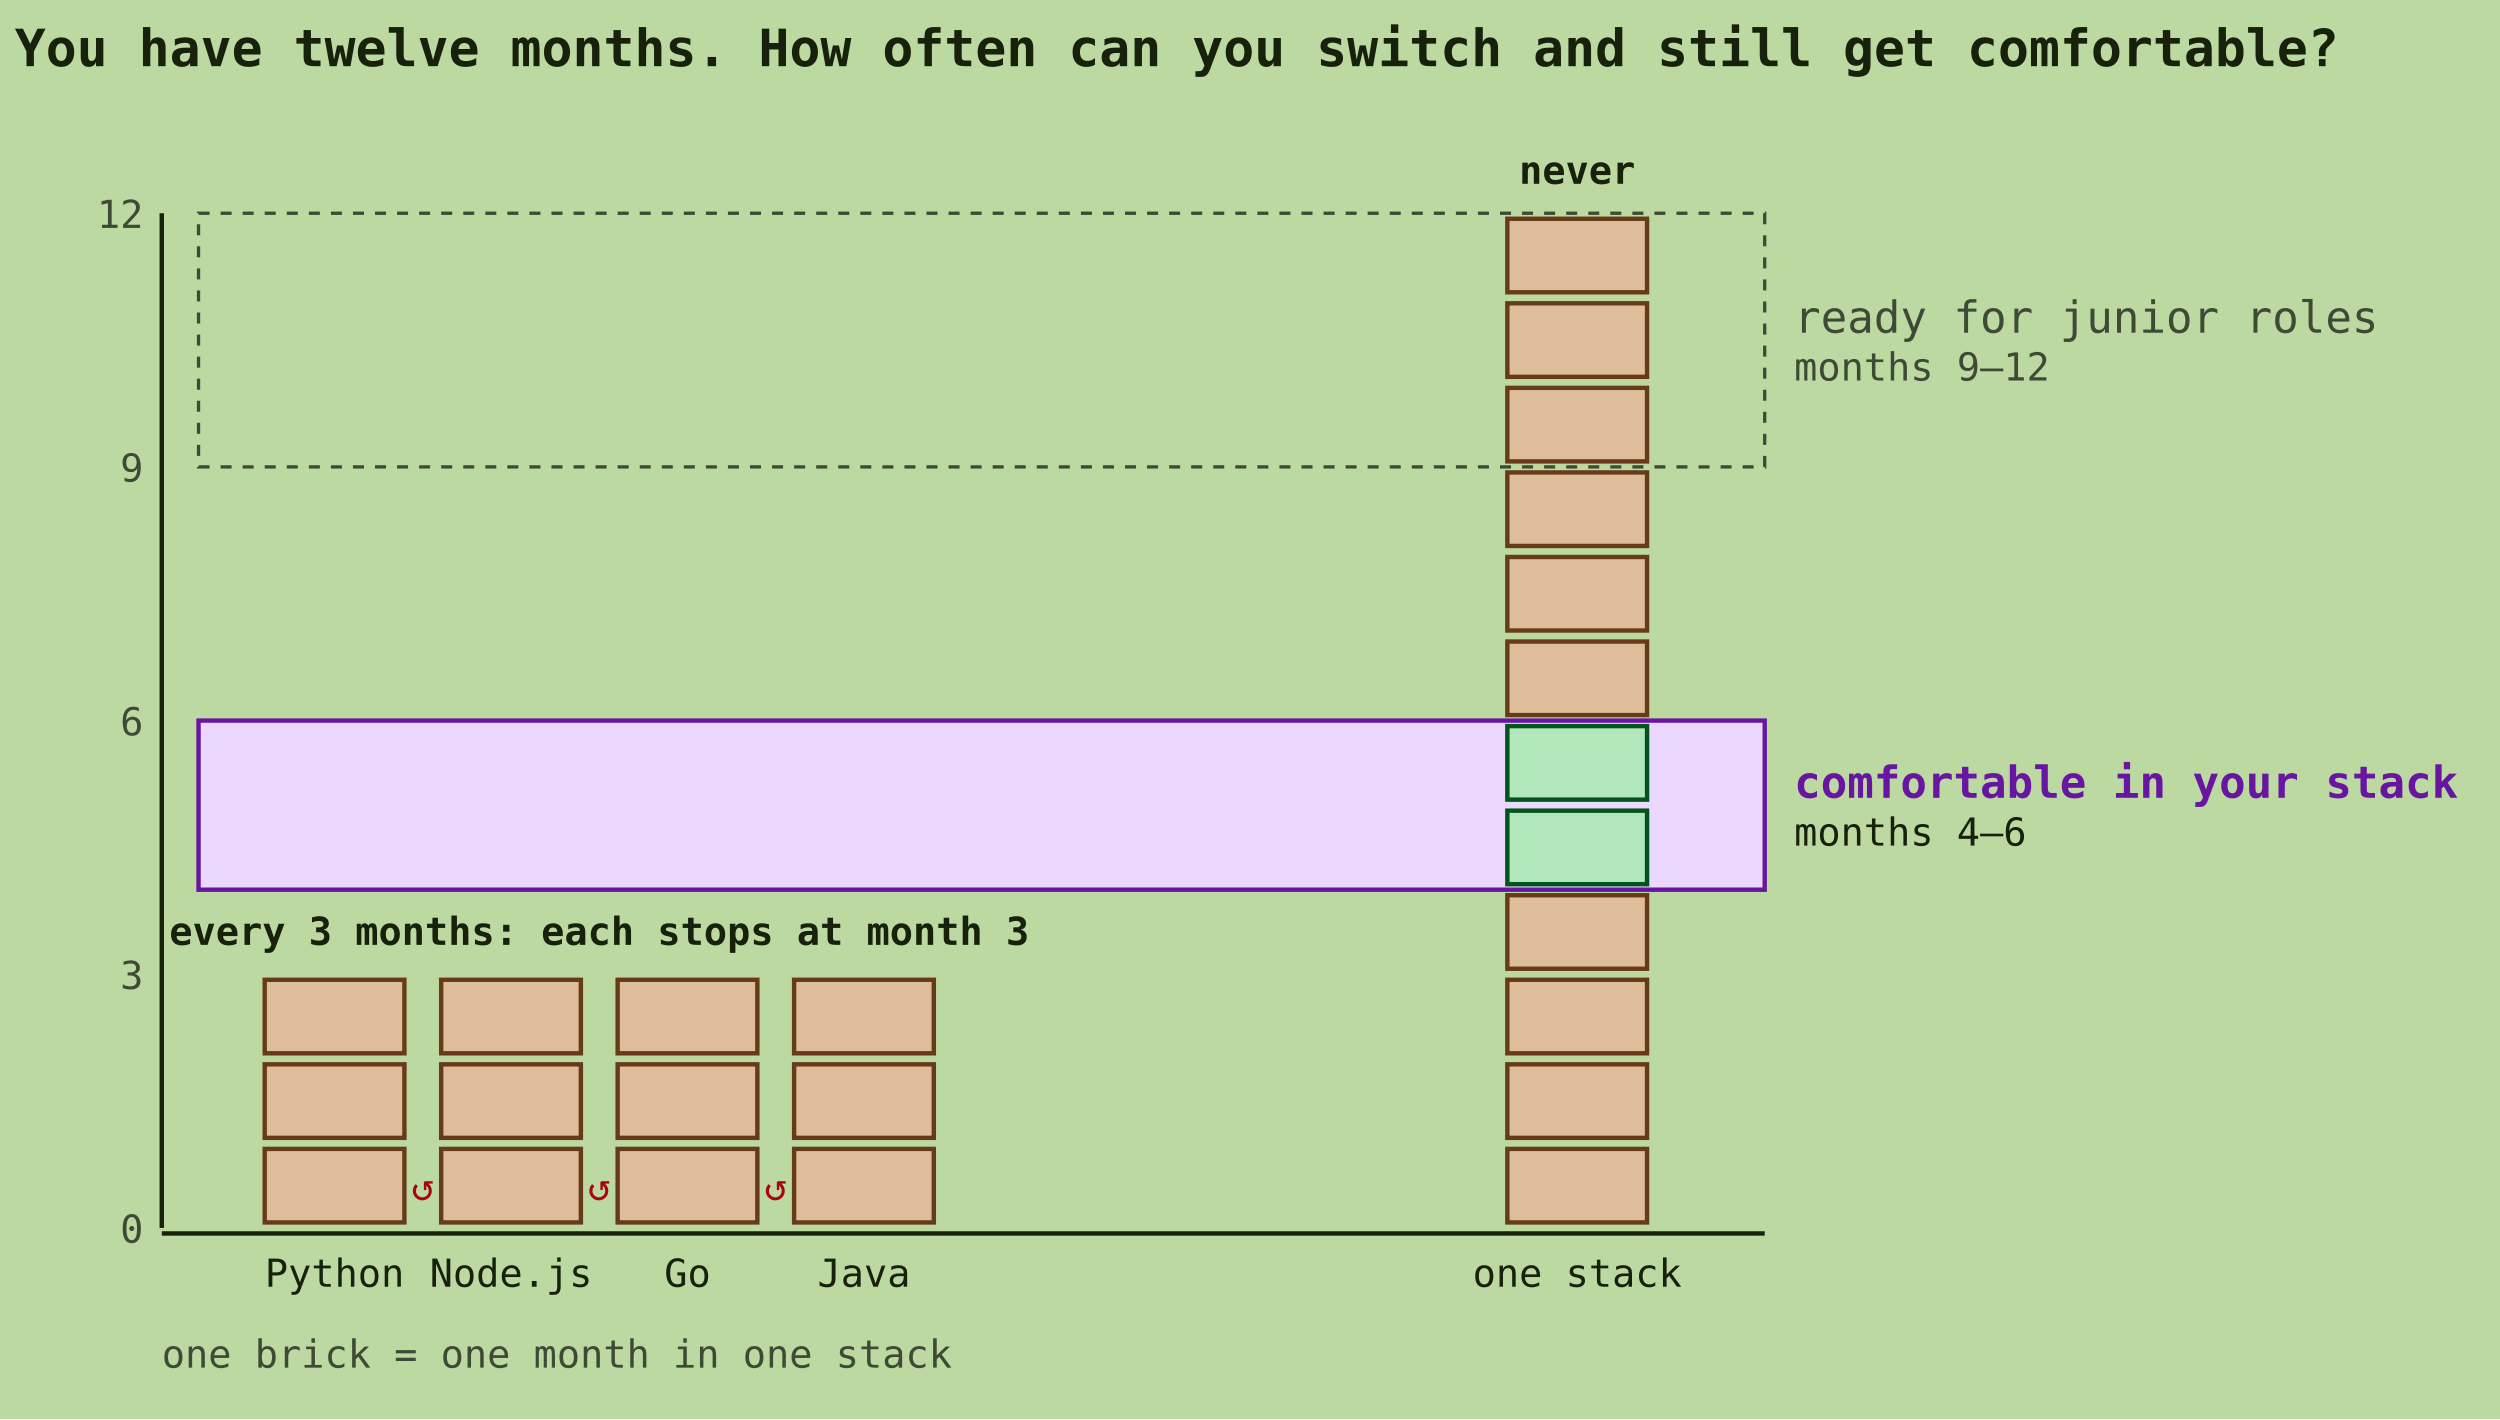
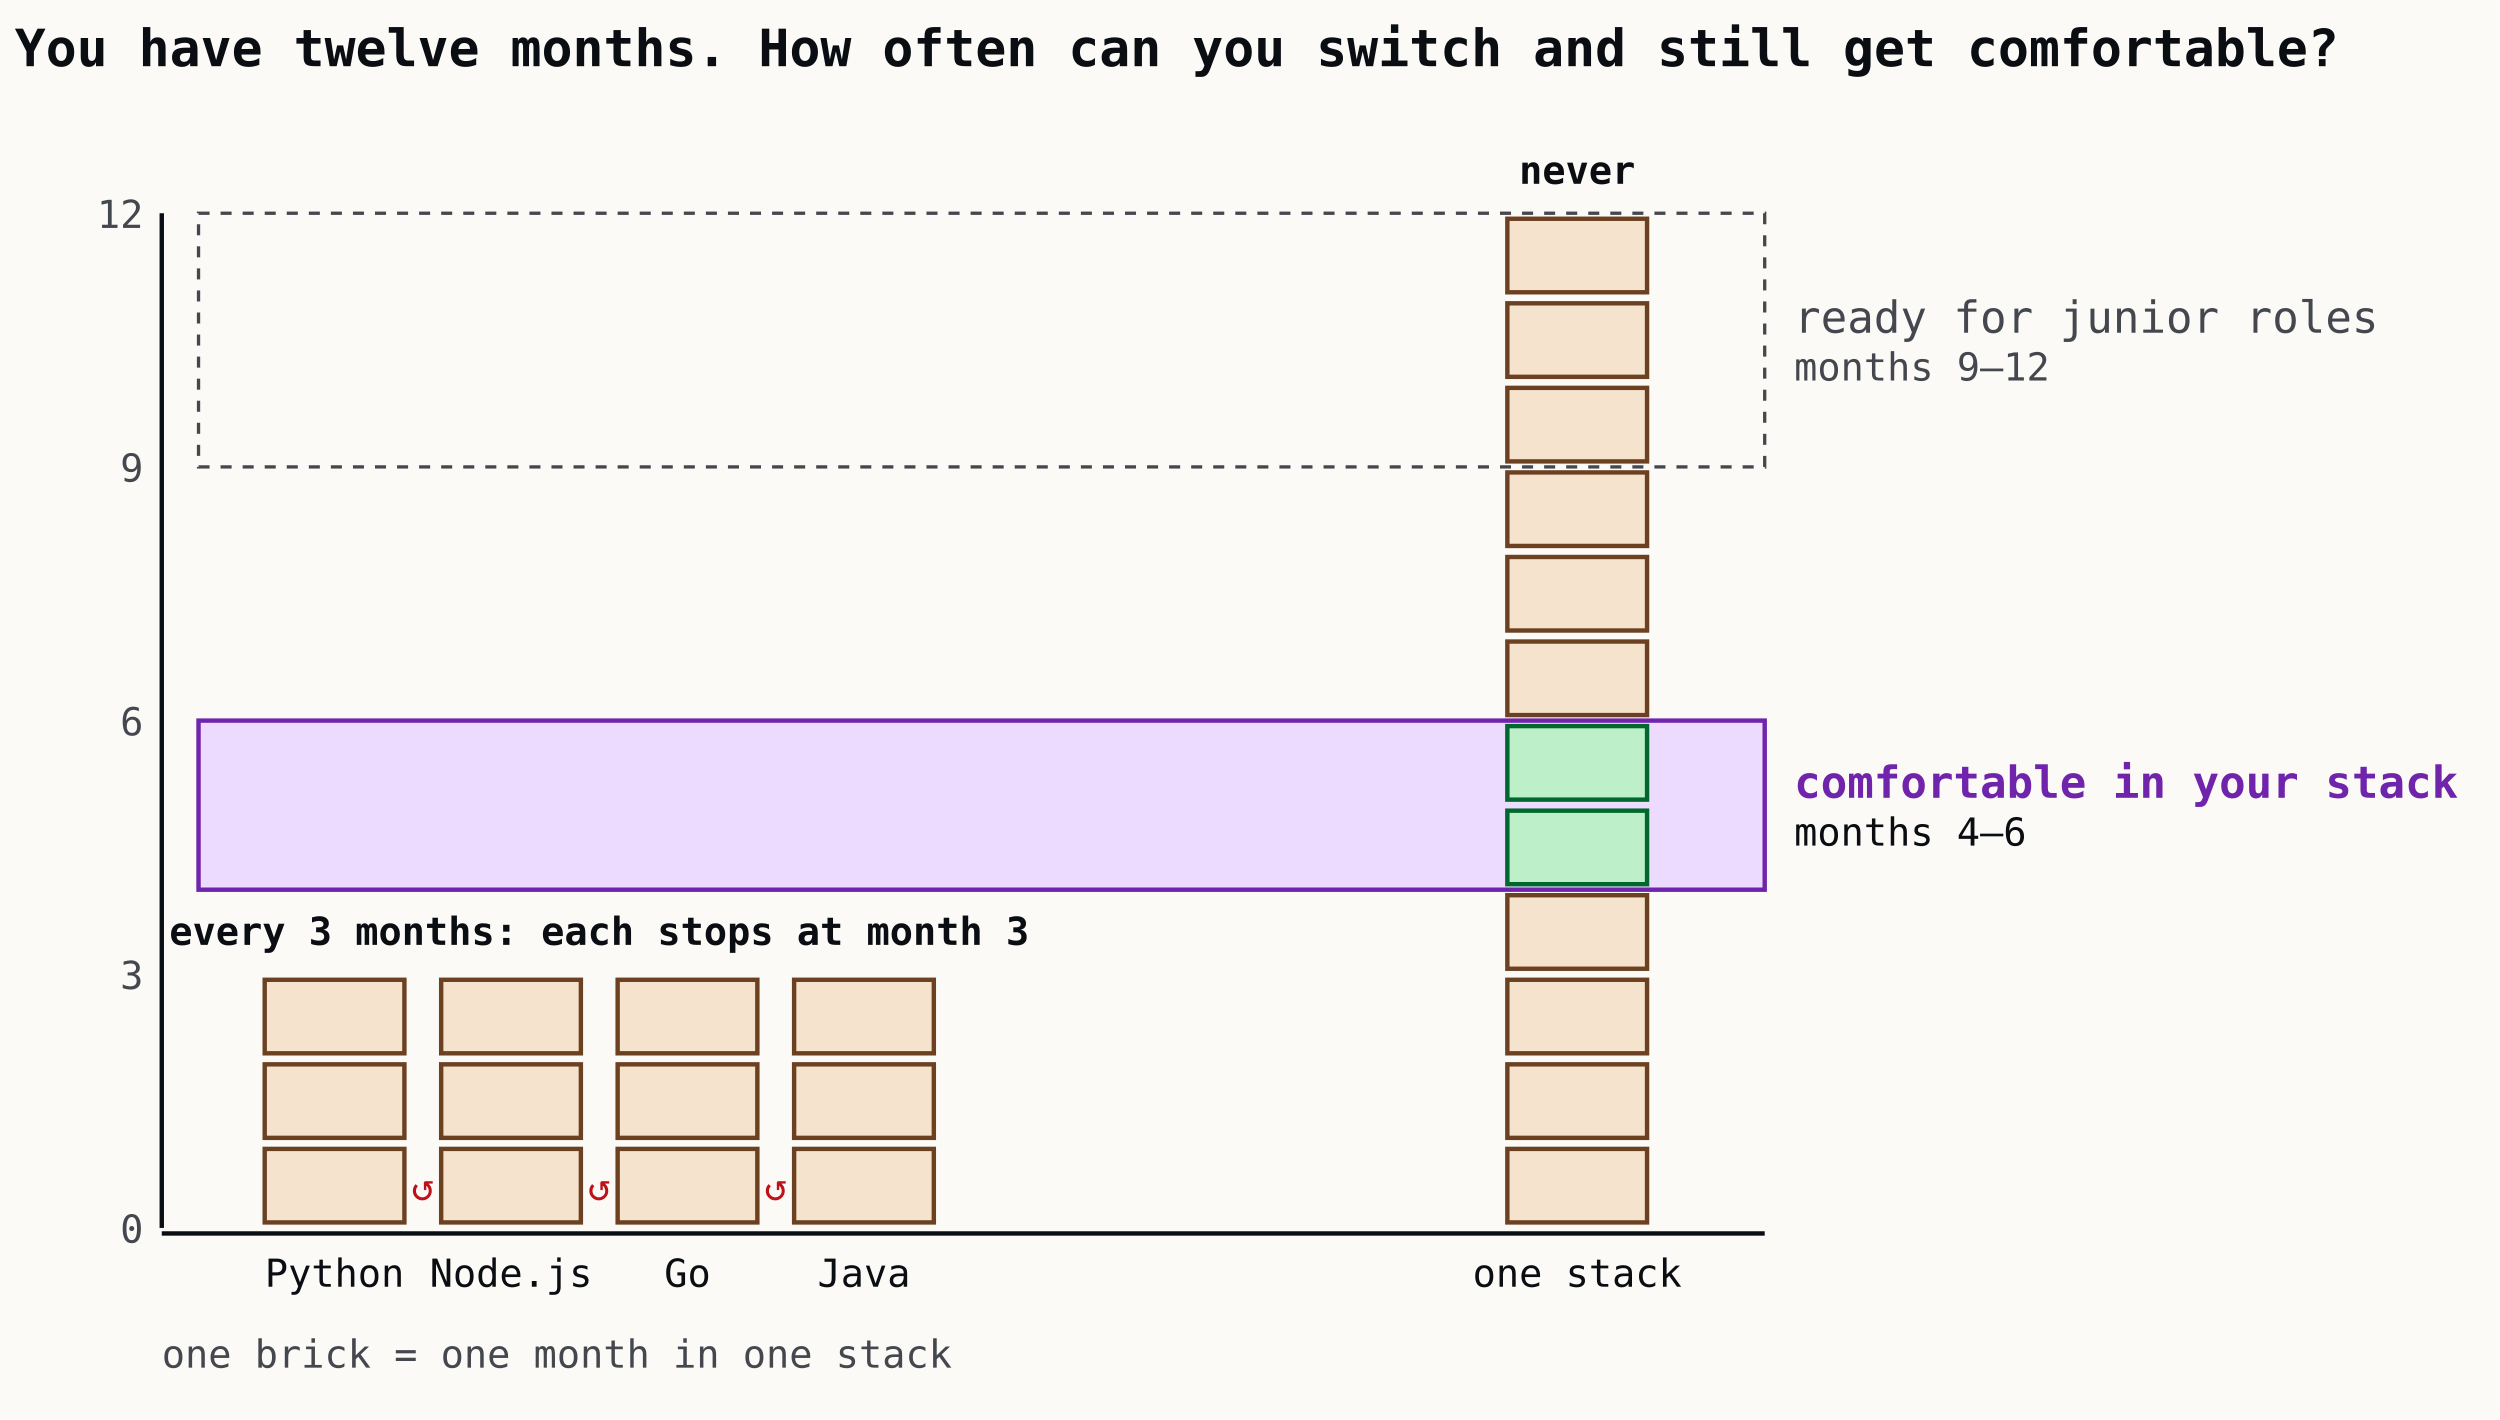
<svg xmlns="http://www.w3.org/2000/svg" viewBox="0 0 680 386" font-family="JetBrains Mono, ui-monospace, monospace">
-   <rect width="680" height="386" fill="#bdd9a2" />
-   <text x="4" y="18" font-size="14" font-weight="700" fill="#17210c">You have twelve months. How often can you switch and still get comfortable?</text>
-   <rect x="54" y="196" width="426" height="46" fill="#ead8ff" stroke="#6816a1" stroke-width="1.2" />
-   <text x="488" y="217" font-size="12" font-weight="700" fill="#6816a1">comfortable in your stack</text>
-   <text x="488" y="230" font-size="10.5" fill="#17210c">months 4–6</text>
-   <rect x="54" y="58" width="426" height="69" fill="none" stroke="#3f4a36" stroke-width="0.9" stroke-dasharray="3 3" />
-   <text x="488" y="90.5" font-size="12" fill="#3f4a36">ready for junior roles</text>
-   <text x="488" y="103.5" font-size="10.5" fill="#3f4a36">months 9–12</text>
-   <line x1="44" x2="44" y1="58" y2="334" stroke="#17210c" stroke-width="1.2" />
-   <line x1="44" x2="480" y1="335.5" y2="335.5" stroke="#17210c" stroke-width="1.2" />
-   <text x="39" y="338" font-size="10.5" fill="#3f4a36" text-anchor="end">0</text>
-   <text x="39" y="269" font-size="10.5" fill="#3f4a36" text-anchor="end">3</text>
-   <text x="39" y="200" font-size="10.5" fill="#3f4a36" text-anchor="end">6</text>
-   <text x="39" y="131" font-size="10.5" fill="#3f4a36" text-anchor="end">9</text>
-   <text x="39" y="62" font-size="10.5" fill="#3f4a36" text-anchor="end">12</text>
-   <rect x="72" y="312.5" width="38" height="20" fill="#debe9a" stroke="#683b18" stroke-width="1.2" />
-   <rect x="72" y="289.5" width="38" height="20" fill="#debe9a" stroke="#683b18" stroke-width="1.2" />
-   <rect x="72" y="266.5" width="38" height="20" fill="#debe9a" stroke="#683b18" stroke-width="1.2" />
-   <text x="91.0" y="350" font-size="10.5" fill="#17210c" text-anchor="middle">Python</text>
-   <rect x="120" y="312.5" width="38" height="20" fill="#debe9a" stroke="#683b18" stroke-width="1.2" />
-   <rect x="120" y="289.5" width="38" height="20" fill="#debe9a" stroke="#683b18" stroke-width="1.2" />
-   <rect x="120" y="266.5" width="38" height="20" fill="#debe9a" stroke="#683b18" stroke-width="1.2" />
-   <text x="139.0" y="350" font-size="10.5" fill="#17210c" text-anchor="middle">Node.js</text>
-   <text x="115.0" y="326.5" font-size="10.5" fill="#ac0311" text-anchor="middle">↺</text>
-   <rect x="168" y="312.5" width="38" height="20" fill="#debe9a" stroke="#683b18" stroke-width="1.2" />
-   <rect x="168" y="289.5" width="38" height="20" fill="#debe9a" stroke="#683b18" stroke-width="1.2" />
-   <rect x="168" y="266.5" width="38" height="20" fill="#debe9a" stroke="#683b18" stroke-width="1.2" />
-   <text x="187.0" y="350" font-size="10.5" fill="#17210c" text-anchor="middle">Go</text>
-   <text x="163.0" y="326.5" font-size="10.5" fill="#ac0311" text-anchor="middle">↺</text>
-   <rect x="216" y="312.5" width="38" height="20" fill="#debe9a" stroke="#683b18" stroke-width="1.2" />
-   <rect x="216" y="289.5" width="38" height="20" fill="#debe9a" stroke="#683b18" stroke-width="1.2" />
-   <rect x="216" y="266.5" width="38" height="20" fill="#debe9a" stroke="#683b18" stroke-width="1.2" />
-   <text x="235.0" y="350" font-size="10.5" fill="#17210c" text-anchor="middle">Java</text>
-   <text x="211.0" y="326.5" font-size="10.5" fill="#ac0311" text-anchor="middle">↺</text>
-   <text x="163.0" y="257" font-size="10.5" font-weight="700" fill="#17210c" text-anchor="middle">every 3 months: each stops at month 3</text>
-   <rect x="410" y="312.5" width="38" height="20" fill="#debe9a" stroke="#683b18" stroke-width="1.2" />
-   <rect x="410" y="289.5" width="38" height="20" fill="#debe9a" stroke="#683b18" stroke-width="1.2" />
-   <rect x="410" y="266.5" width="38" height="20" fill="#debe9a" stroke="#683b18" stroke-width="1.2" />
-   <rect x="410" y="243.5" width="38" height="20" fill="#debe9a" stroke="#683b18" stroke-width="1.2" />
-   <rect x="410" y="220.5" width="38" height="20" fill="#b2e7bc" stroke="#00531b" stroke-width="1.2" />
-   <rect x="410" y="197.5" width="38" height="20" fill="#b2e7bc" stroke="#00531b" stroke-width="1.2" />
-   <rect x="410" y="174.5" width="38" height="20" fill="#debe9a" stroke="#683b18" stroke-width="1.2" />
-   <rect x="410" y="151.5" width="38" height="20" fill="#debe9a" stroke="#683b18" stroke-width="1.2" />
-   <rect x="410" y="128.5" width="38" height="20" fill="#debe9a" stroke="#683b18" stroke-width="1.2" />
-   <rect x="410" y="105.5" width="38" height="20" fill="#debe9a" stroke="#683b18" stroke-width="1.2" />
-   <rect x="410" y="82.5" width="38" height="20" fill="#debe9a" stroke="#683b18" stroke-width="1.2" />
-   <rect x="410" y="59.5" width="38" height="20" fill="#debe9a" stroke="#683b18" stroke-width="1.2" />
-   <text x="429.0" y="50" font-size="10.5" font-weight="700" fill="#17210c" text-anchor="middle">never</text>
-   <text x="429.0" y="350" font-size="10.5" fill="#17210c" text-anchor="middle">one stack</text>
-   <text x="44" y="372" font-size="10.5" fill="#3f4a36">one brick = one month in one stack</text>
+   <rect width="680" height="386" fill="#fbfaf7" />
+   <text x="4" y="18" font-size="14" font-weight="700" fill="#0a0d12">You have twelve months. How often can you switch and still get comfortable?</text>
+   <rect x="54" y="196" width="426" height="46" fill="#ecdaff" stroke="#7024ab" stroke-width="1.2" />
+   <text x="488" y="217" font-size="12" font-weight="700" fill="#7024ab">comfortable in your stack</text>
+   <text x="488" y="230" font-size="10.5" fill="#0a0d12">months 4–6</text>
+   <rect x="54" y="58" width="426" height="69" fill="none" stroke="#44484e" stroke-width="0.9" stroke-dasharray="3 3" />
+   <text x="488" y="90.5" font-size="12" fill="#44484e">ready for junior roles</text>
+   <text x="488" y="103.5" font-size="10.5" fill="#44484e">months 9–12</text>
+   <line x1="44" x2="44" y1="58" y2="334" stroke="#0a0d12" stroke-width="1.2" />
+   <line x1="44" x2="480" y1="335.5" y2="335.5" stroke="#0a0d12" stroke-width="1.2" />
+   <text x="39" y="338" font-size="10.5" fill="#44484e" text-anchor="end">0</text>
+   <text x="39" y="269" font-size="10.5" fill="#44484e" text-anchor="end">3</text>
+   <text x="39" y="200" font-size="10.5" fill="#44484e" text-anchor="end">6</text>
+   <text x="39" y="131" font-size="10.5" fill="#44484e" text-anchor="end">9</text>
+   <text x="39" y="62" font-size="10.5" fill="#44484e" text-anchor="end">12</text>
+   <rect x="72" y="312.5" width="38" height="20" fill="#f6e3ce" stroke="#6c4122" stroke-width="1.2" />
+   <rect x="72" y="289.5" width="38" height="20" fill="#f6e3ce" stroke="#6c4122" stroke-width="1.2" />
+   <rect x="72" y="266.5" width="38" height="20" fill="#f6e3ce" stroke="#6c4122" stroke-width="1.2" />
+   <text x="91.0" y="350" font-size="10.5" fill="#0a0d12" text-anchor="middle">Python</text>
+   <rect x="120" y="312.5" width="38" height="20" fill="#f6e3ce" stroke="#6c4122" stroke-width="1.2" />
+   <rect x="120" y="289.5" width="38" height="20" fill="#f6e3ce" stroke="#6c4122" stroke-width="1.2" />
+   <rect x="120" y="266.5" width="38" height="20" fill="#f6e3ce" stroke="#6c4122" stroke-width="1.2" />
+   <text x="139.0" y="350" font-size="10.5" fill="#0a0d12" text-anchor="middle">Node.js</text>
+   <text x="115.0" y="326.5" font-size="10.5" fill="#be1219" text-anchor="middle">↺</text>
+   <rect x="168" y="312.5" width="38" height="20" fill="#f6e3ce" stroke="#6c4122" stroke-width="1.2" />
+   <rect x="168" y="289.5" width="38" height="20" fill="#f6e3ce" stroke="#6c4122" stroke-width="1.2" />
+   <rect x="168" y="266.5" width="38" height="20" fill="#f6e3ce" stroke="#6c4122" stroke-width="1.2" />
+   <text x="187.0" y="350" font-size="10.5" fill="#0a0d12" text-anchor="middle">Go</text>
+   <text x="163.0" y="326.5" font-size="10.5" fill="#be1219" text-anchor="middle">↺</text>
+   <rect x="216" y="312.5" width="38" height="20" fill="#f6e3ce" stroke="#6c4122" stroke-width="1.2" />
+   <rect x="216" y="289.5" width="38" height="20" fill="#f6e3ce" stroke="#6c4122" stroke-width="1.2" />
+   <rect x="216" y="266.5" width="38" height="20" fill="#f6e3ce" stroke="#6c4122" stroke-width="1.2" />
+   <text x="235.0" y="350" font-size="10.5" fill="#0a0d12" text-anchor="middle">Java</text>
+   <text x="211.0" y="326.5" font-size="10.5" fill="#be1219" text-anchor="middle">↺</text>
+   <text x="163.0" y="257" font-size="10.5" font-weight="700" fill="#0a0d12" text-anchor="middle">every 3 months: each stops at month 3</text>
+   <rect x="410" y="312.5" width="38" height="20" fill="#f6e3ce" stroke="#6c4122" stroke-width="1.2" />
+   <rect x="410" y="289.5" width="38" height="20" fill="#f6e3ce" stroke="#6c4122" stroke-width="1.2" />
+   <rect x="410" y="266.5" width="38" height="20" fill="#f6e3ce" stroke="#6c4122" stroke-width="1.2" />
+   <rect x="410" y="243.5" width="38" height="20" fill="#f6e3ce" stroke="#6c4122" stroke-width="1.2" />
+   <rect x="410" y="220.5" width="38" height="20" fill="#bdf0c9" stroke="#00682e" stroke-width="1.2" />
+   <rect x="410" y="197.5" width="38" height="20" fill="#bdf0c9" stroke="#00682e" stroke-width="1.2" />
+   <rect x="410" y="174.5" width="38" height="20" fill="#f6e3ce" stroke="#6c4122" stroke-width="1.2" />
+   <rect x="410" y="151.5" width="38" height="20" fill="#f6e3ce" stroke="#6c4122" stroke-width="1.2" />
+   <rect x="410" y="128.5" width="38" height="20" fill="#f6e3ce" stroke="#6c4122" stroke-width="1.2" />
+   <rect x="410" y="105.5" width="38" height="20" fill="#f6e3ce" stroke="#6c4122" stroke-width="1.2" />
+   <rect x="410" y="82.5" width="38" height="20" fill="#f6e3ce" stroke="#6c4122" stroke-width="1.2" />
+   <rect x="410" y="59.5" width="38" height="20" fill="#f6e3ce" stroke="#6c4122" stroke-width="1.2" />
+   <text x="429.0" y="50" font-size="10.5" font-weight="700" fill="#0a0d12" text-anchor="middle">never</text>
+   <text x="429.0" y="350" font-size="10.5" fill="#0a0d12" text-anchor="middle">one stack</text>
+   <text x="44" y="372" font-size="10.5" fill="#44484e">one brick = one month in one stack</text>
</svg>
